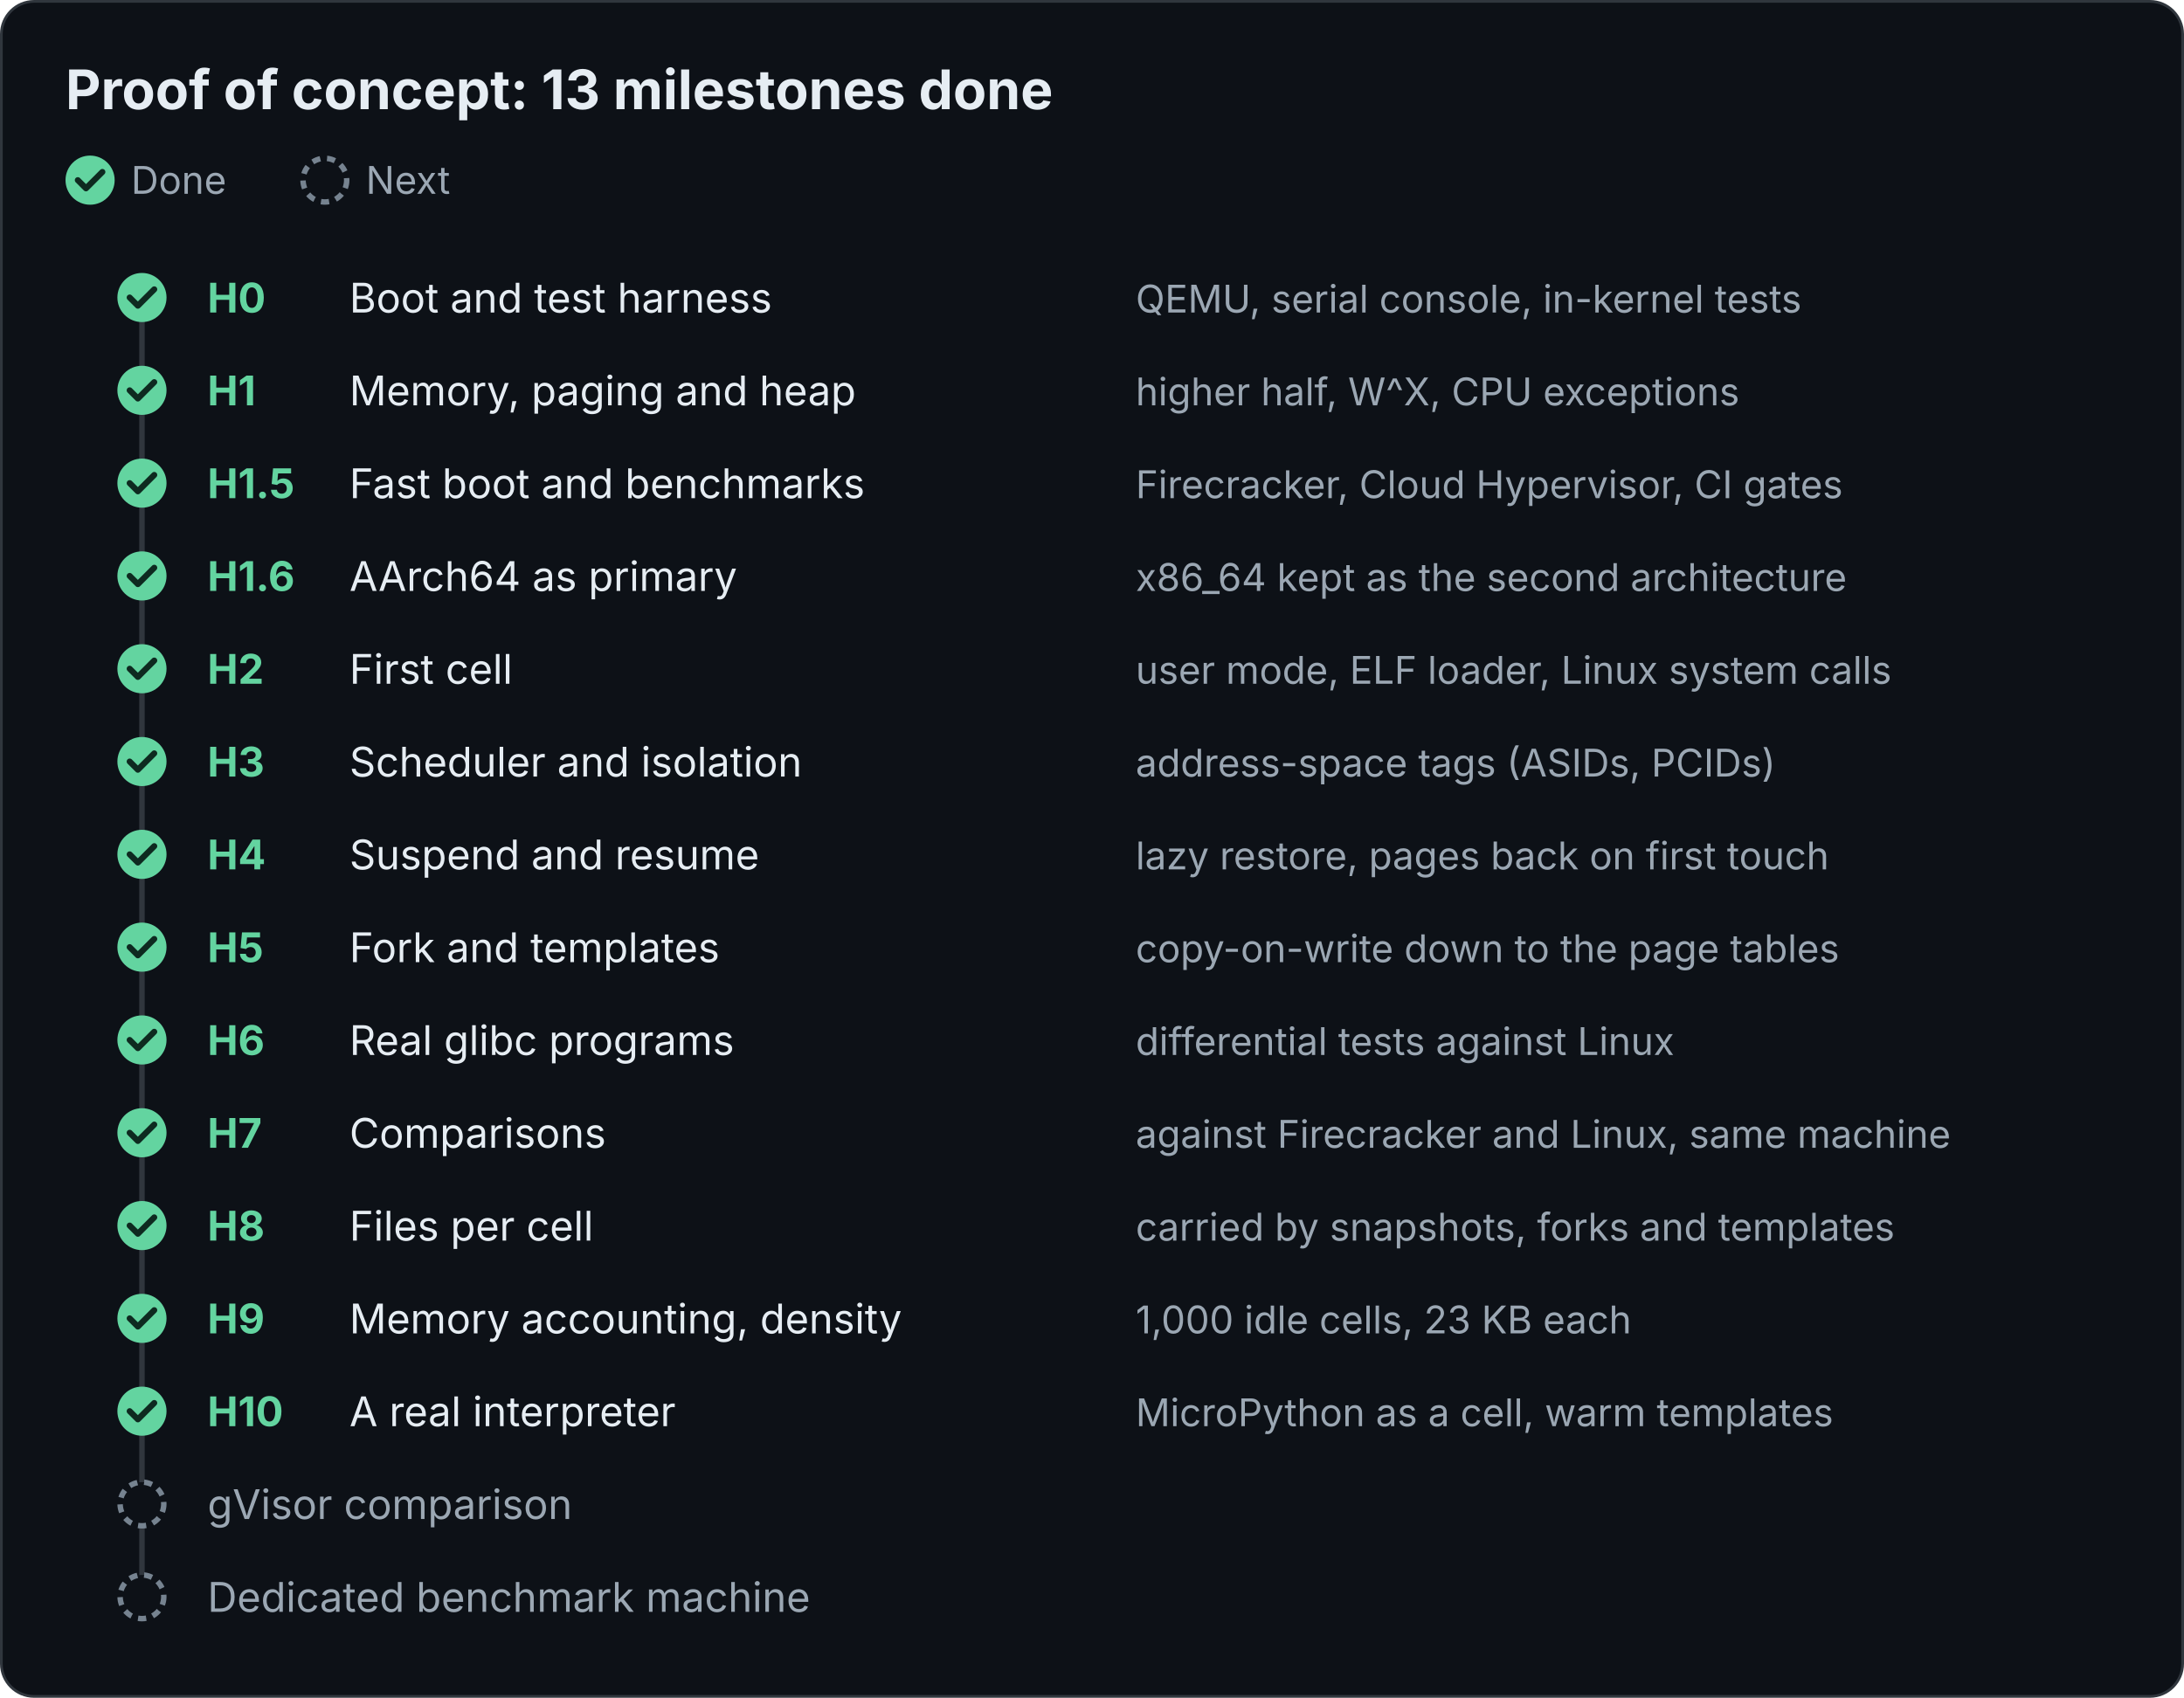
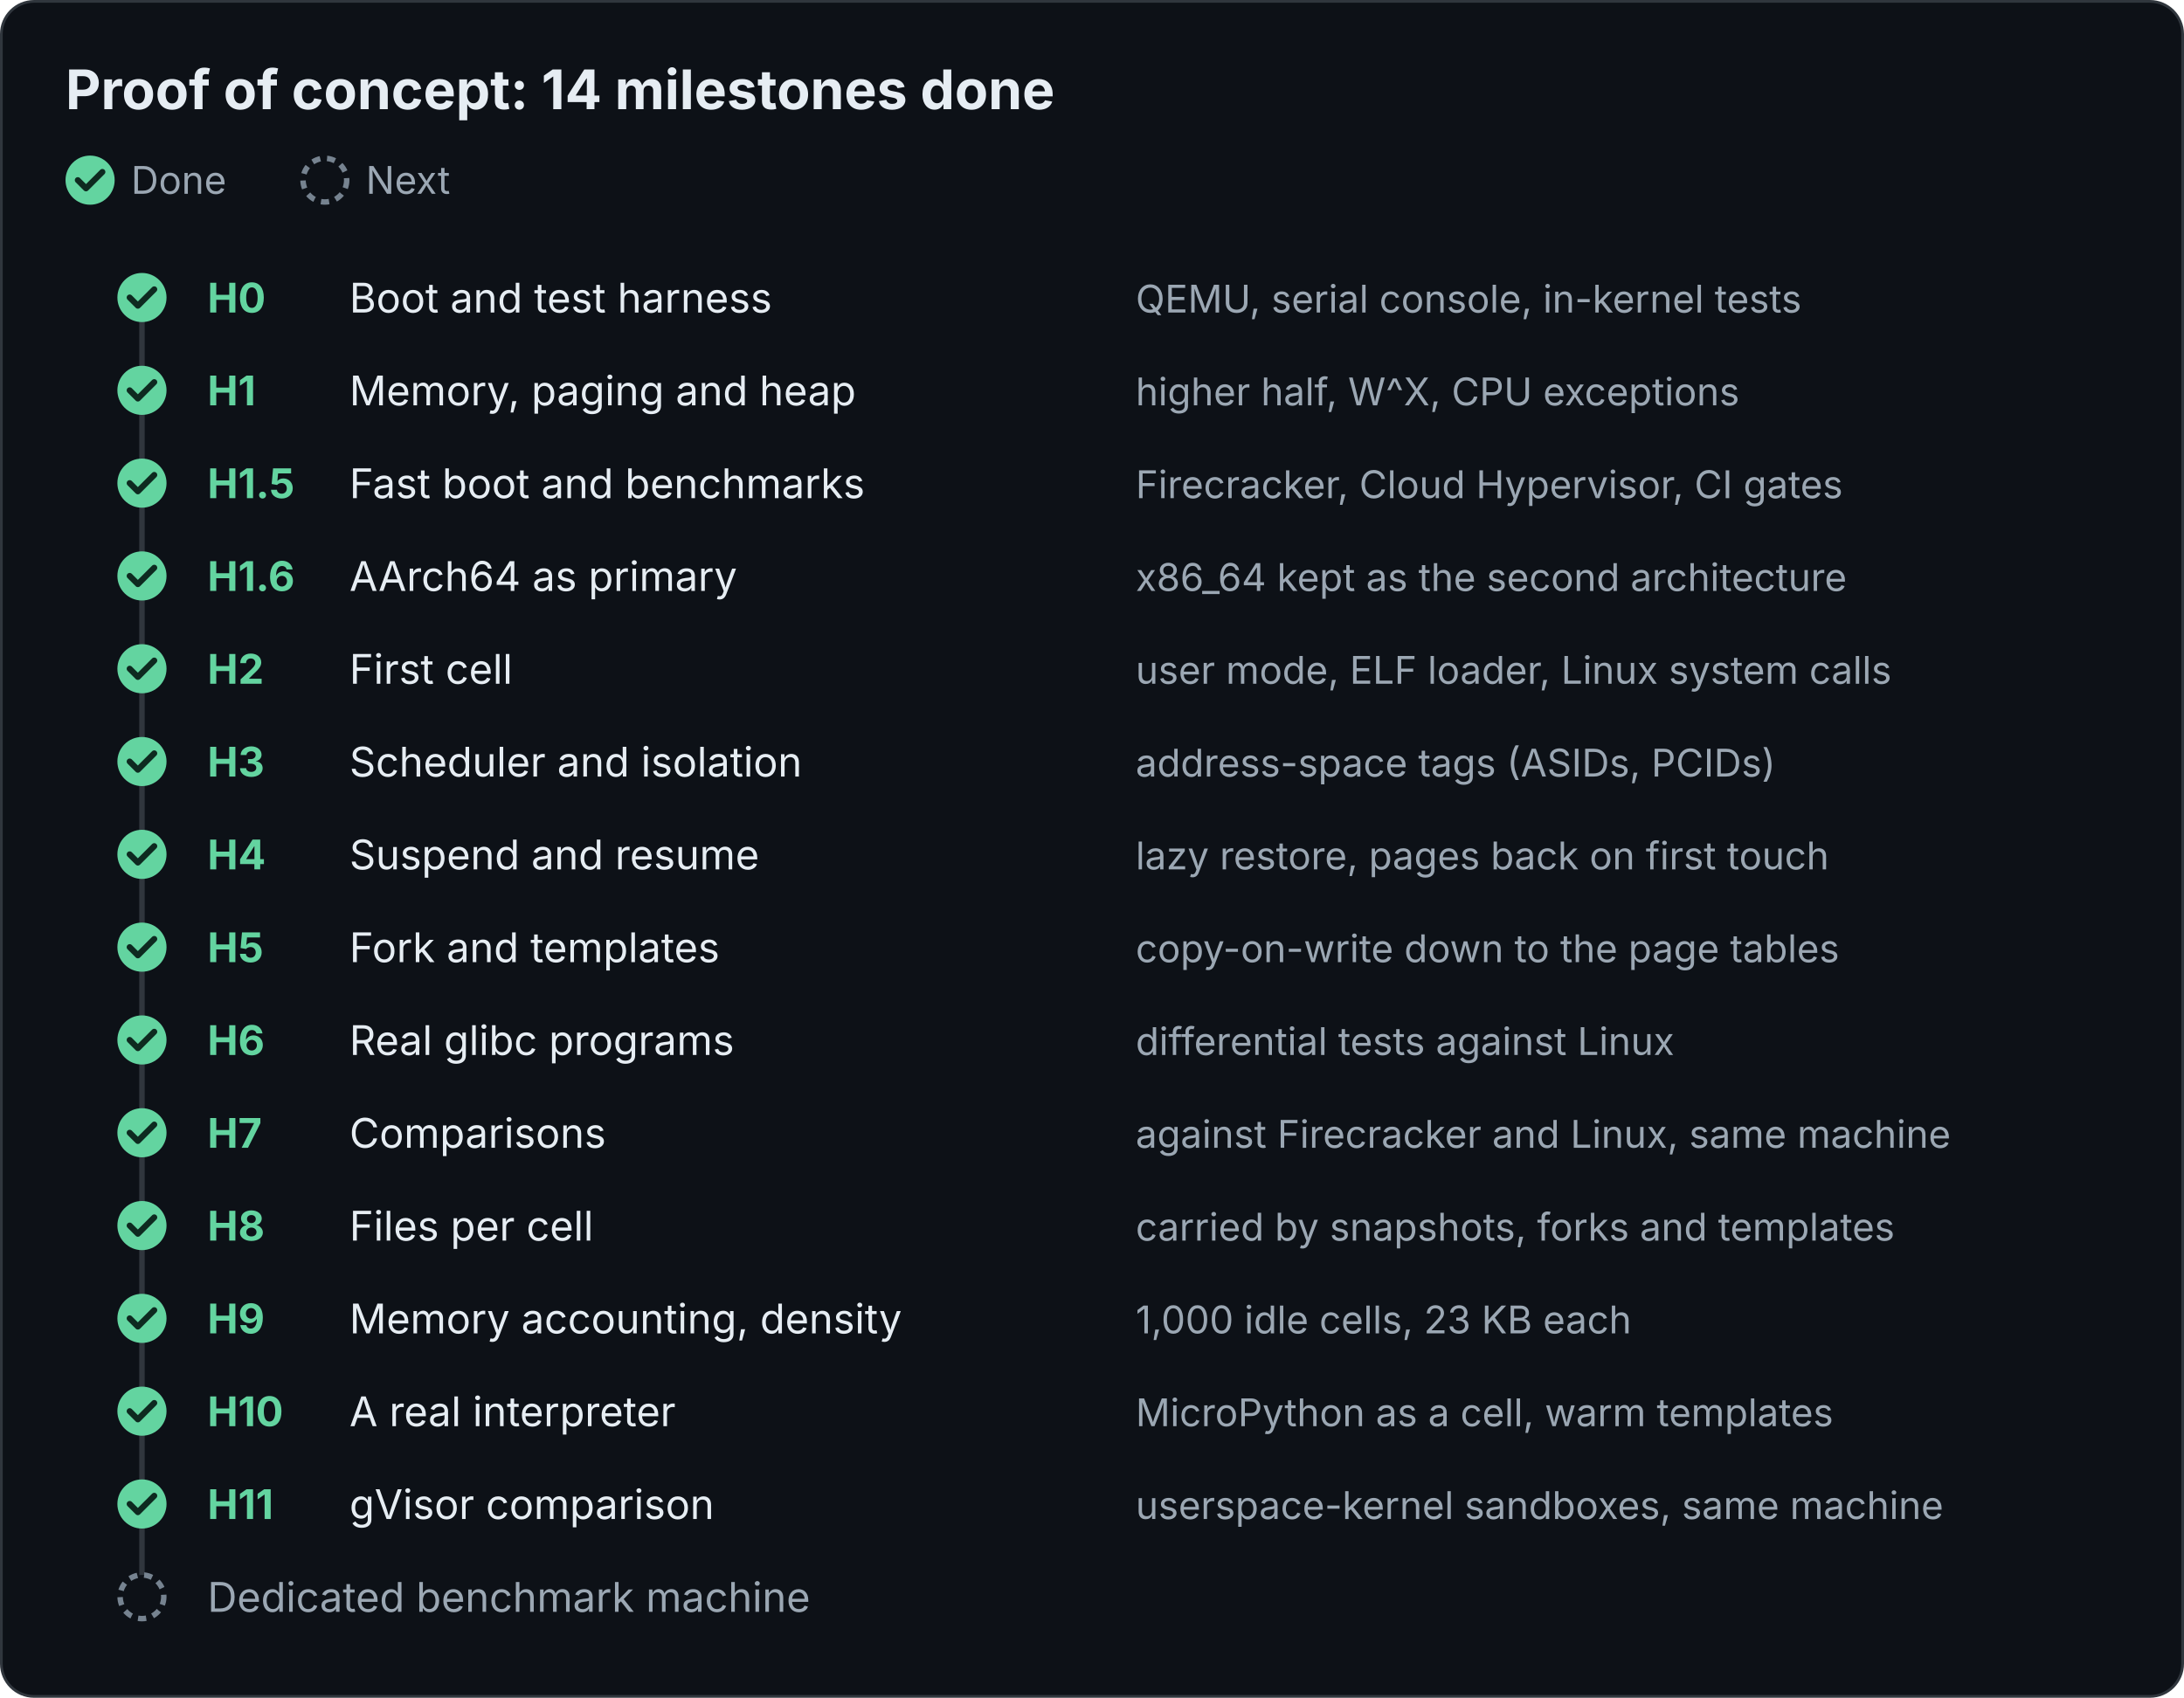
<svg xmlns="http://www.w3.org/2000/svg" viewBox="0 0 800 622" width="800" height="622" role="img" font-family="Inter, -apple-system, Segoe UI, Helvetica, Arial, sans-serif">
  <defs>
    <marker id="a" viewBox="0 0 10 10" refX="9" refY="5" markerWidth="7" markerHeight="7" orient="auto-start-reverse">
      <path d="M0 0L10 5L0 10z" fill="#8b98a5" />
    </marker>
  </defs>
  <rect class="bg" x="0.5" y="0.5" width="799" height="621" rx="12" fill="#0d1117" stroke="#30363d" />
-   <text x="24" y="40" font-size="20" fill="#e6edf3" font-weight="700">Proof of concept: 13 milestones done</text>
+   <text x="24" y="40" font-size="20" fill="#e6edf3" font-weight="700">Proof of concept: 14 milestones done</text>
  <circle cx="33" cy="66" r="9" fill="#63d4a0" />
  <path d="M28.5 66l3 3l6-6" fill="none" stroke="#0e2a20" stroke-width="2.2" stroke-linecap="round" stroke-linejoin="round" />
  <text x="48" y="71" font-size="14" fill="#9ba7b3">Done</text>
  <circle cx="119" cy="66" r="8" fill="#0d1117" stroke="#768390" stroke-width="2" stroke-dasharray="3 2.5" />
  <text x="134" y="71" font-size="14" fill="#9ba7b3">Next</text>
  <line x1="52" y1="109.0" x2="52" y2="585.0" stroke="#30363d" stroke-width="2" />
  <circle cx="52" cy="109.0" r="9" fill="#63d4a0" />
  <path d="M47.5 109.0l3 3l6-6" fill="none" stroke="#0e2a20" stroke-width="2.2" stroke-linecap="round" stroke-linejoin="round" />
  <text x="76" y="114.5" font-size="15" fill="#63d4a0" font-weight="700">H0</text>
  <text x="128" y="114.5" font-size="15" fill="#e6edf3">Boot and test harness</text>
  <text x="416" y="114.5" font-size="14" fill="#9ba7b3">QEMU, serial console, in-kernel tests</text>
  <circle cx="52" cy="143.0" r="9" fill="#63d4a0" />
  <path d="M47.5 143.0l3 3l6-6" fill="none" stroke="#0e2a20" stroke-width="2.2" stroke-linecap="round" stroke-linejoin="round" />
  <text x="76" y="148.5" font-size="15" fill="#63d4a0" font-weight="700">H1</text>
  <text x="128" y="148.5" font-size="15" fill="#e6edf3">Memory, paging and heap</text>
  <text x="416" y="148.5" font-size="14" fill="#9ba7b3">higher half, W^X, CPU exceptions</text>
  <circle cx="52" cy="177.0" r="9" fill="#63d4a0" />
  <path d="M47.5 177.0l3 3l6-6" fill="none" stroke="#0e2a20" stroke-width="2.2" stroke-linecap="round" stroke-linejoin="round" />
  <text x="76" y="182.5" font-size="15" fill="#63d4a0" font-weight="700">H1.5</text>
  <text x="128" y="182.5" font-size="15" fill="#e6edf3">Fast boot and benchmarks</text>
  <text x="416" y="182.5" font-size="14" fill="#9ba7b3">Firecracker, Cloud Hypervisor, CI gates</text>
  <circle cx="52" cy="211.0" r="9" fill="#63d4a0" />
  <path d="M47.5 211.0l3 3l6-6" fill="none" stroke="#0e2a20" stroke-width="2.2" stroke-linecap="round" stroke-linejoin="round" />
  <text x="76" y="216.5" font-size="15" fill="#63d4a0" font-weight="700">H1.6</text>
  <text x="128" y="216.5" font-size="15" fill="#e6edf3">AArch64 as primary</text>
  <text x="416" y="216.5" font-size="14" fill="#9ba7b3">x86_64 kept as the second architecture</text>
  <circle cx="52" cy="245.0" r="9" fill="#63d4a0" />
  <path d="M47.5 245.0l3 3l6-6" fill="none" stroke="#0e2a20" stroke-width="2.2" stroke-linecap="round" stroke-linejoin="round" />
  <text x="76" y="250.5" font-size="15" fill="#63d4a0" font-weight="700">H2</text>
  <text x="128" y="250.5" font-size="15" fill="#e6edf3">First cell</text>
  <text x="416" y="250.5" font-size="14" fill="#9ba7b3">user mode, ELF loader, Linux system calls</text>
  <circle cx="52" cy="279.0" r="9" fill="#63d4a0" />
  <path d="M47.5 279.0l3 3l6-6" fill="none" stroke="#0e2a20" stroke-width="2.2" stroke-linecap="round" stroke-linejoin="round" />
  <text x="76" y="284.5" font-size="15" fill="#63d4a0" font-weight="700">H3</text>
  <text x="128" y="284.5" font-size="15" fill="#e6edf3">Scheduler and isolation</text>
  <text x="416" y="284.5" font-size="14" fill="#9ba7b3">address-space tags (ASIDs, PCIDs)</text>
  <circle cx="52" cy="313.0" r="9" fill="#63d4a0" />
  <path d="M47.5 313.0l3 3l6-6" fill="none" stroke="#0e2a20" stroke-width="2.2" stroke-linecap="round" stroke-linejoin="round" />
  <text x="76" y="318.5" font-size="15" fill="#63d4a0" font-weight="700">H4</text>
  <text x="128" y="318.5" font-size="15" fill="#e6edf3">Suspend and resume</text>
  <text x="416" y="318.5" font-size="14" fill="#9ba7b3">lazy restore, pages back on first touch</text>
  <circle cx="52" cy="347.0" r="9" fill="#63d4a0" />
  <path d="M47.5 347.0l3 3l6-6" fill="none" stroke="#0e2a20" stroke-width="2.2" stroke-linecap="round" stroke-linejoin="round" />
  <text x="76" y="352.5" font-size="15" fill="#63d4a0" font-weight="700">H5</text>
  <text x="128" y="352.5" font-size="15" fill="#e6edf3">Fork and templates</text>
  <text x="416" y="352.5" font-size="14" fill="#9ba7b3">copy-on-write down to the page tables</text>
  <circle cx="52" cy="381.0" r="9" fill="#63d4a0" />
  <path d="M47.5 381.0l3 3l6-6" fill="none" stroke="#0e2a20" stroke-width="2.2" stroke-linecap="round" stroke-linejoin="round" />
  <text x="76" y="386.5" font-size="15" fill="#63d4a0" font-weight="700">H6</text>
  <text x="128" y="386.5" font-size="15" fill="#e6edf3">Real glibc programs</text>
  <text x="416" y="386.5" font-size="14" fill="#9ba7b3">differential tests against Linux</text>
  <circle cx="52" cy="415.0" r="9" fill="#63d4a0" />
  <path d="M47.5 415.0l3 3l6-6" fill="none" stroke="#0e2a20" stroke-width="2.2" stroke-linecap="round" stroke-linejoin="round" />
  <text x="76" y="420.5" font-size="15" fill="#63d4a0" font-weight="700">H7</text>
  <text x="128" y="420.5" font-size="15" fill="#e6edf3">Comparisons</text>
  <text x="416" y="420.5" font-size="14" fill="#9ba7b3">against Firecracker and Linux, same machine</text>
  <circle cx="52" cy="449.0" r="9" fill="#63d4a0" />
  <path d="M47.5 449.0l3 3l6-6" fill="none" stroke="#0e2a20" stroke-width="2.2" stroke-linecap="round" stroke-linejoin="round" />
  <text x="76" y="454.5" font-size="15" fill="#63d4a0" font-weight="700">H8</text>
  <text x="128" y="454.5" font-size="15" fill="#e6edf3">Files per cell</text>
  <text x="416" y="454.5" font-size="14" fill="#9ba7b3">carried by snapshots, forks and templates</text>
  <circle cx="52" cy="483.0" r="9" fill="#63d4a0" />
  <path d="M47.5 483.0l3 3l6-6" fill="none" stroke="#0e2a20" stroke-width="2.2" stroke-linecap="round" stroke-linejoin="round" />
  <text x="76" y="488.5" font-size="15" fill="#63d4a0" font-weight="700">H9</text>
  <text x="128" y="488.5" font-size="15" fill="#e6edf3">Memory accounting, density</text>
  <text x="416" y="488.5" font-size="14" fill="#9ba7b3">1,000 idle cells, 23 KB each</text>
  <circle cx="52" cy="517.0" r="9" fill="#63d4a0" />
  <path d="M47.5 517.0l3 3l6-6" fill="none" stroke="#0e2a20" stroke-width="2.2" stroke-linecap="round" stroke-linejoin="round" />
  <text x="76" y="522.5" font-size="15" fill="#63d4a0" font-weight="700">H10</text>
  <text x="128" y="522.5" font-size="15" fill="#e6edf3">A real interpreter</text>
  <text x="416" y="522.5" font-size="14" fill="#9ba7b3">MicroPython as a cell, warm templates</text>
-   <circle cx="52" cy="551.0" r="8" fill="#0d1117" stroke="#768390" stroke-width="2" stroke-dasharray="3 2.5" />
-   <text x="76" y="556.5" font-size="15" fill="#9ba7b3">gVisor comparison</text>
+   <circle cx="52" cy="551.0" r="9" fill="#63d4a0" />
+   <path d="M47.5 551.0l3 3l6-6" fill="none" stroke="#0e2a20" stroke-width="2.2" stroke-linecap="round" stroke-linejoin="round" />
+   <text x="76" y="556.5" font-size="15" fill="#63d4a0" font-weight="700">H11</text>
+   <text x="128" y="556.5" font-size="15" fill="#e6edf3">gVisor comparison</text>
+   <text x="416" y="556.5" font-size="14" fill="#9ba7b3">userspace-kernel sandboxes, same machine</text>
  <circle cx="52" cy="585.0" r="8" fill="#0d1117" stroke="#768390" stroke-width="2" stroke-dasharray="3 2.5" />
  <text x="76" y="590.5" font-size="15" fill="#9ba7b3">Dedicated benchmark machine</text>
</svg>
